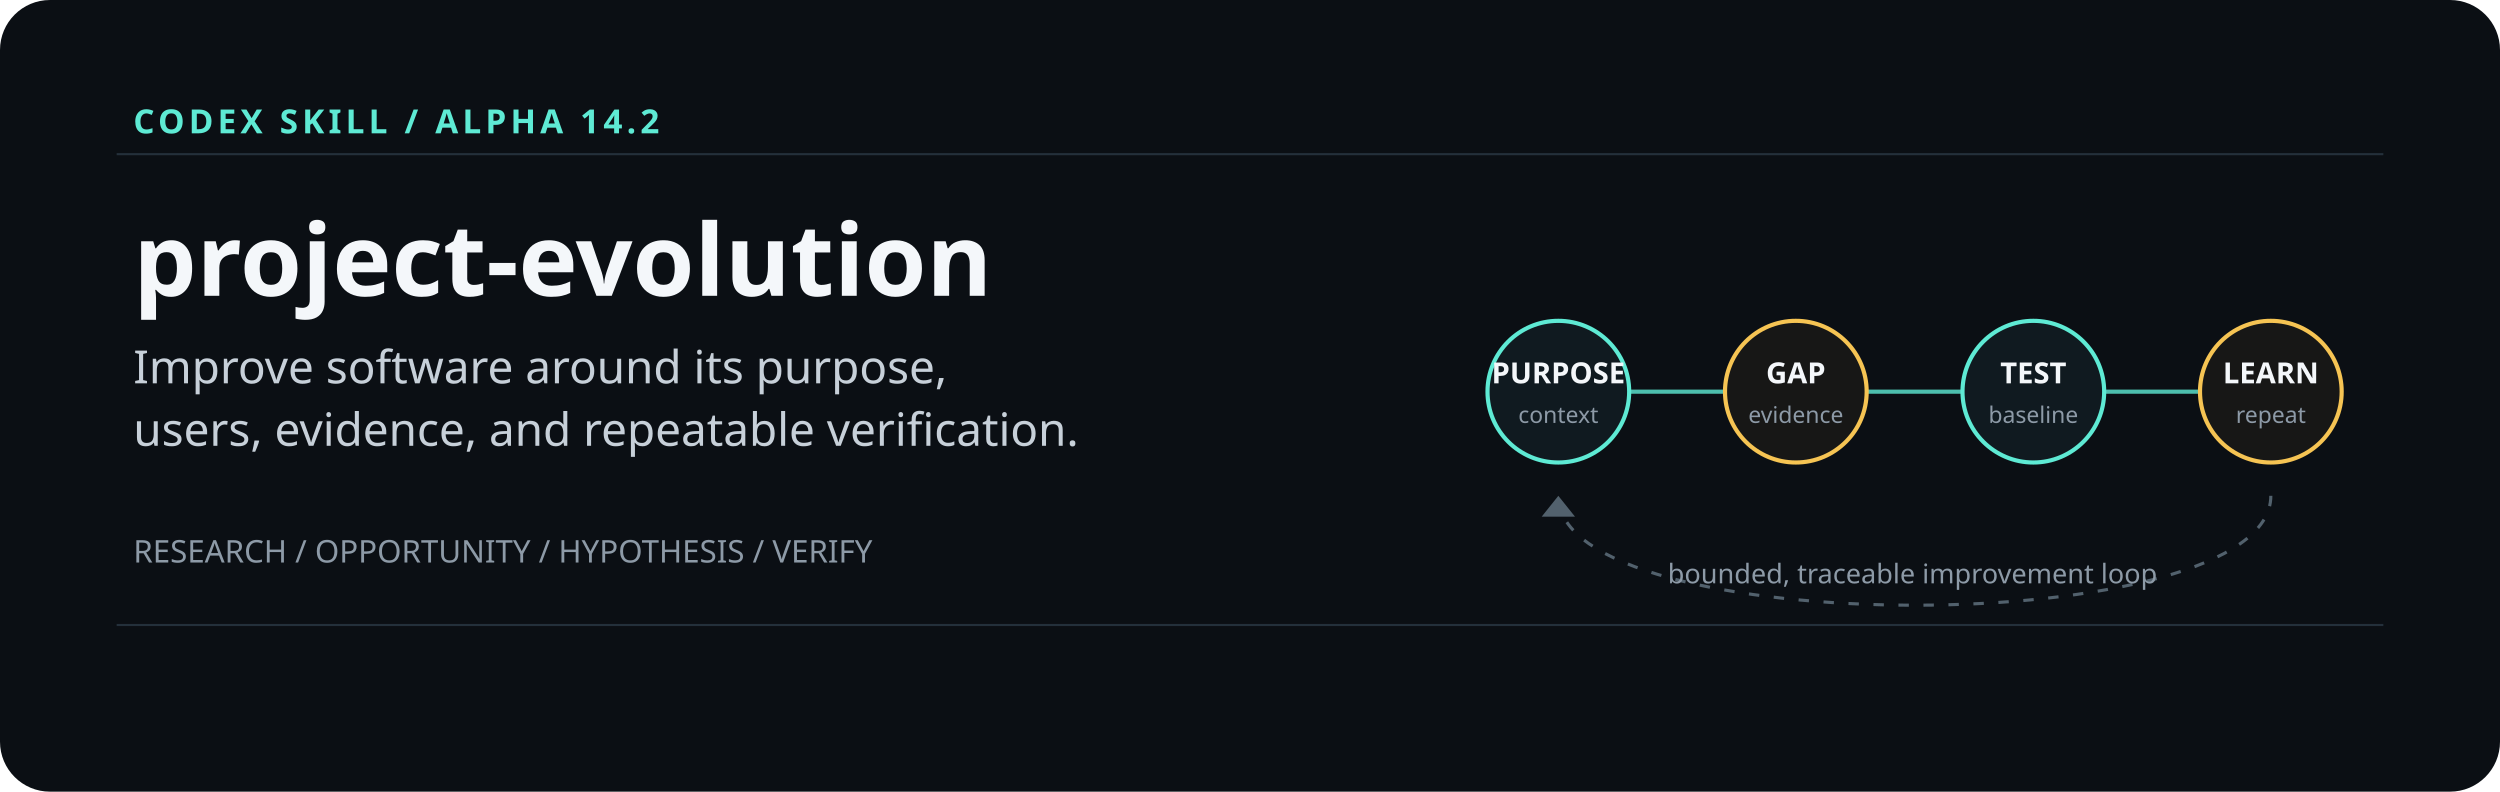
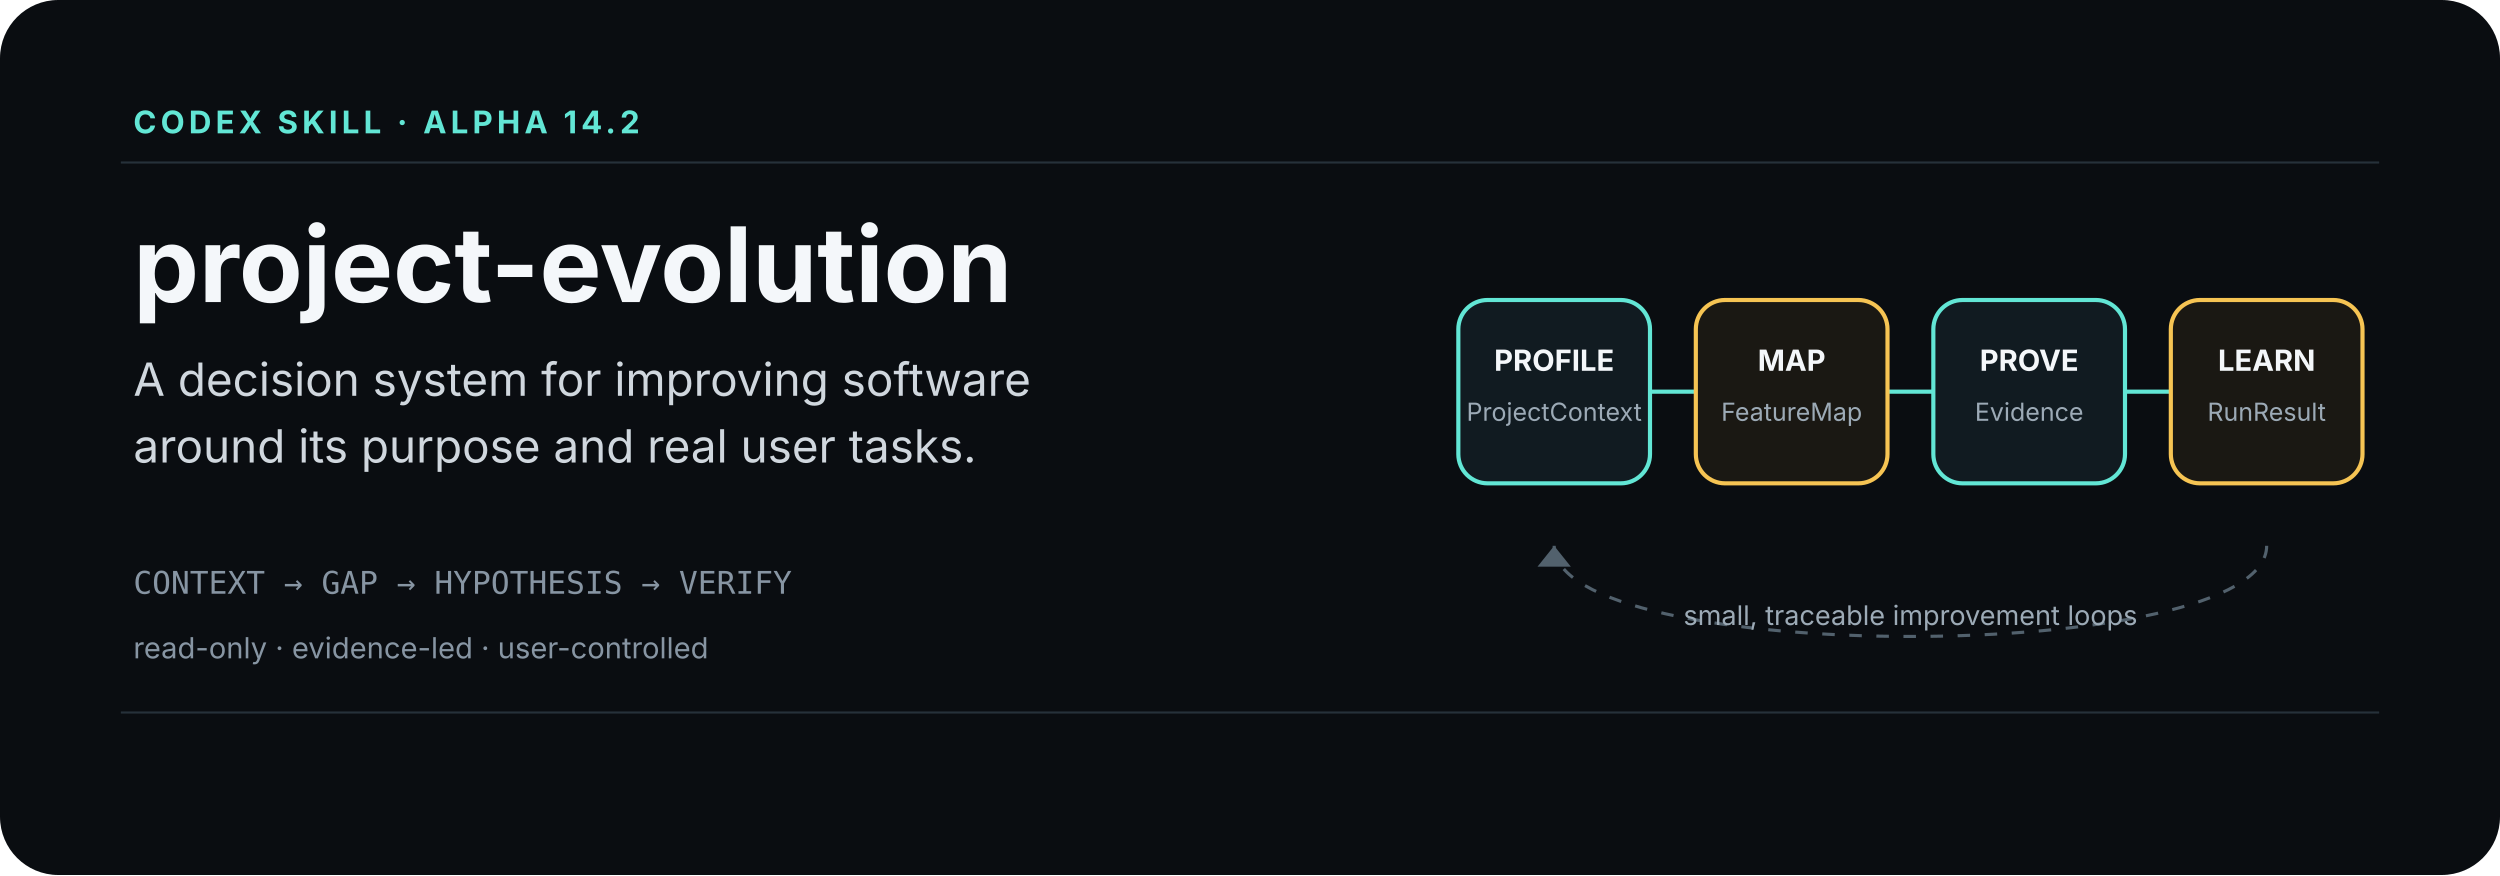
- <svg xmlns="http://www.w3.org/2000/svg" width="1200" height="380" viewBox="0 0 1200 380" role="img" aria-labelledby="title desc">
-   <rect width="1200" height="380" rx="24" fill="#0B0F14" />
-   <path d="M56 300H1144" stroke="#24303B" stroke-width="1" />
-   <path d="M56 74H1144" stroke="#24303B" stroke-width="1" />
-   <g font-family="Segoe UI, -apple-system, BlinkMacSystemFont, sans-serif">
-     <text x="64" y="64" fill="#5EEAD4" font-size="16" font-weight="700" letter-spacing="2">CODEX SKILL / ALPHA 14.2</text>
-     <text x="64" y="142" fill="#F4F7FA" font-size="48" font-weight="700">project-evolution</text>
-     <text x="64" y="184" fill="#C7D0D9" font-size="22">Improve software around its purpose,</text>
-     <text x="64" y="214" fill="#C7D0D9" font-size="22">users, evidence, and repeatable verification.</text>
-     <text x="64" y="270" fill="#8D9AA7" font-size="15">RESEARCH  /  OPPORTUNITY  /  HYPOTHESIS  /  VERIFY</text>
+ <svg xmlns="http://www.w3.org/2000/svg" width="1200" height="420" viewBox="0 0 1200 420" role="img" aria-labelledby="title desc">
+   <rect width="1200" height="420" rx="28" fill="#0A0D11" />
+   <path d="M58 342H1142M58 78H1142" stroke="#26313A" stroke-width="1" />
+   <g font-family="-apple-system, BlinkMacSystemFont, Segoe UI, sans-serif">
+     <text x="64" y="64" fill="#62E6D5" font-size="15" font-weight="700" letter-spacing="2">CODEX SKILL · ALPHA 14.2</text>
+     <text x="64" y="145" fill="#F4F7FA" font-size="50" font-weight="700">project-evolution</text>
+     <text x="64" y="190" fill="#D0D7DE" font-size="22">A decision system for improving software</text>
+     <text x="64" y="222" fill="#D0D7DE" font-size="22">around its purpose and real user tasks.</text>
+     <text x="64" y="285" fill="#8795A3" font-family="ui-monospace, SFMono-Regular, Menlo, monospace" font-size="15">CONTEXT → GAP → HYPOTHESIS → VERIFY</text>
+     <text x="64" y="316" fill="#8795A3" font-size="14">read-only · evidence-led · user-controlled</text>
  </g>
-   <g transform="translate(700 92)" font-family="Segoe UI, -apple-system, BlinkMacSystemFont, sans-serif">
-     <path d="M48 96H390" stroke="#5EEAD4" stroke-width="2" opacity=".8" />
-     <path d="M390 96l-10-6v12z" fill="#5EEAD4" />
+   <g transform="translate(700 106)" font-family="-apple-system, BlinkMacSystemFont, Segoe UI, sans-serif">
+     <path d="M46 82H388" stroke="#62E6D5" stroke-width="2" />
+     <path d="M388 82l-12-7v14z" fill="#62E6D5" />
    <g>
-       <circle cx="48" cy="96" r="34" fill="#101A20" stroke="#5EEAD4" stroke-width="2" />
-       <text x="48" y="92" text-anchor="middle" fill="#F4F7FA" font-size="14" font-weight="700">PURPOSE</text>
-       <text x="48" y="111" text-anchor="middle" fill="#8D9AA7" font-size="11">context</text>
+       <rect x="0" y="38" width="92" height="88" rx="14" fill="#111B21" stroke="#62E6D5" stroke-width="2" />
+       <text x="46" y="72" text-anchor="middle" fill="#F4F7FA" font-size="14" font-weight="700">PROFILE</text>
+       <text x="46" y="96" text-anchor="middle" fill="#9CAAB6" font-size="12">ProjectContext</text>
    </g>
    <g>
-       <circle cx="162" cy="96" r="34" fill="#171716" stroke="#F6C453" stroke-width="2" />
-       <text x="162" y="92" text-anchor="middle" fill="#F4F7FA" font-size="14" font-weight="700">GAP</text>
-       <text x="162" y="111" text-anchor="middle" fill="#8D9AA7" font-size="11">evidence</text>
+       <rect x="114" y="38" width="92" height="88" rx="14" fill="#1A1813" stroke="#F6C453" stroke-width="2" />
+       <text x="160" y="72" text-anchor="middle" fill="#F4F7FA" font-size="14" font-weight="700">MAP</text>
+       <text x="160" y="96" text-anchor="middle" fill="#9CAAB6" font-size="12">FeatureMap</text>
    </g>
    <g>
-       <circle cx="276" cy="96" r="34" fill="#101A20" stroke="#5EEAD4" stroke-width="2" />
-       <text x="276" y="92" text-anchor="middle" fill="#F4F7FA" font-size="14" font-weight="700">TEST</text>
-       <text x="276" y="111" text-anchor="middle" fill="#8D9AA7" font-size="11">baseline</text>
+       <rect x="228" y="38" width="92" height="88" rx="14" fill="#111B21" stroke="#62E6D5" stroke-width="2" />
+       <text x="274" y="72" text-anchor="middle" fill="#F4F7FA" font-size="14" font-weight="700">PROVE</text>
+       <text x="274" y="96" text-anchor="middle" fill="#9CAAB6" font-size="12">Evidence</text>
    </g>
    <g>
-       <circle cx="390" cy="96" r="34" fill="#171716" stroke="#F6C453" stroke-width="2" />
-       <text x="390" y="92" text-anchor="middle" fill="#F4F7FA" font-size="14" font-weight="700">LEARN</text>
-       <text x="390" y="111" text-anchor="middle" fill="#8D9AA7" font-size="11">repeat</text>
+       <rect x="342" y="38" width="92" height="88" rx="14" fill="#1A1813" stroke="#F6C453" stroke-width="2" />
+       <text x="388" y="72" text-anchor="middle" fill="#F4F7FA" font-size="14" font-weight="700">LEARN</text>
+       <text x="388" y="96" text-anchor="middle" fill="#9CAAB6" font-size="12">RunResult</text>
    </g>
-     <path d="M390 146C390 216 48 216 48 146" fill="none" stroke="#52616D" stroke-width="1.5" stroke-dasharray="5 7" />
-     <path d="M48 146l-8 10h16z" fill="#52616D" />
-     <text x="218" y="188" text-anchor="middle" fill="#8D9AA7" font-size="13">bounded, traceable improvement loop</text>
+     <path d="M388 156C388 214 46 214 46 156" fill="none" stroke="#52616D" stroke-width="1.5" stroke-dasharray="6 7" />
+     <path d="M46 156l-8 10h16z" fill="#52616D" />
+     <text x="217" y="194" text-anchor="middle" fill="#9CAAB6" font-size="13">small, traceable improvement loops</text>
  </g>
</svg>
